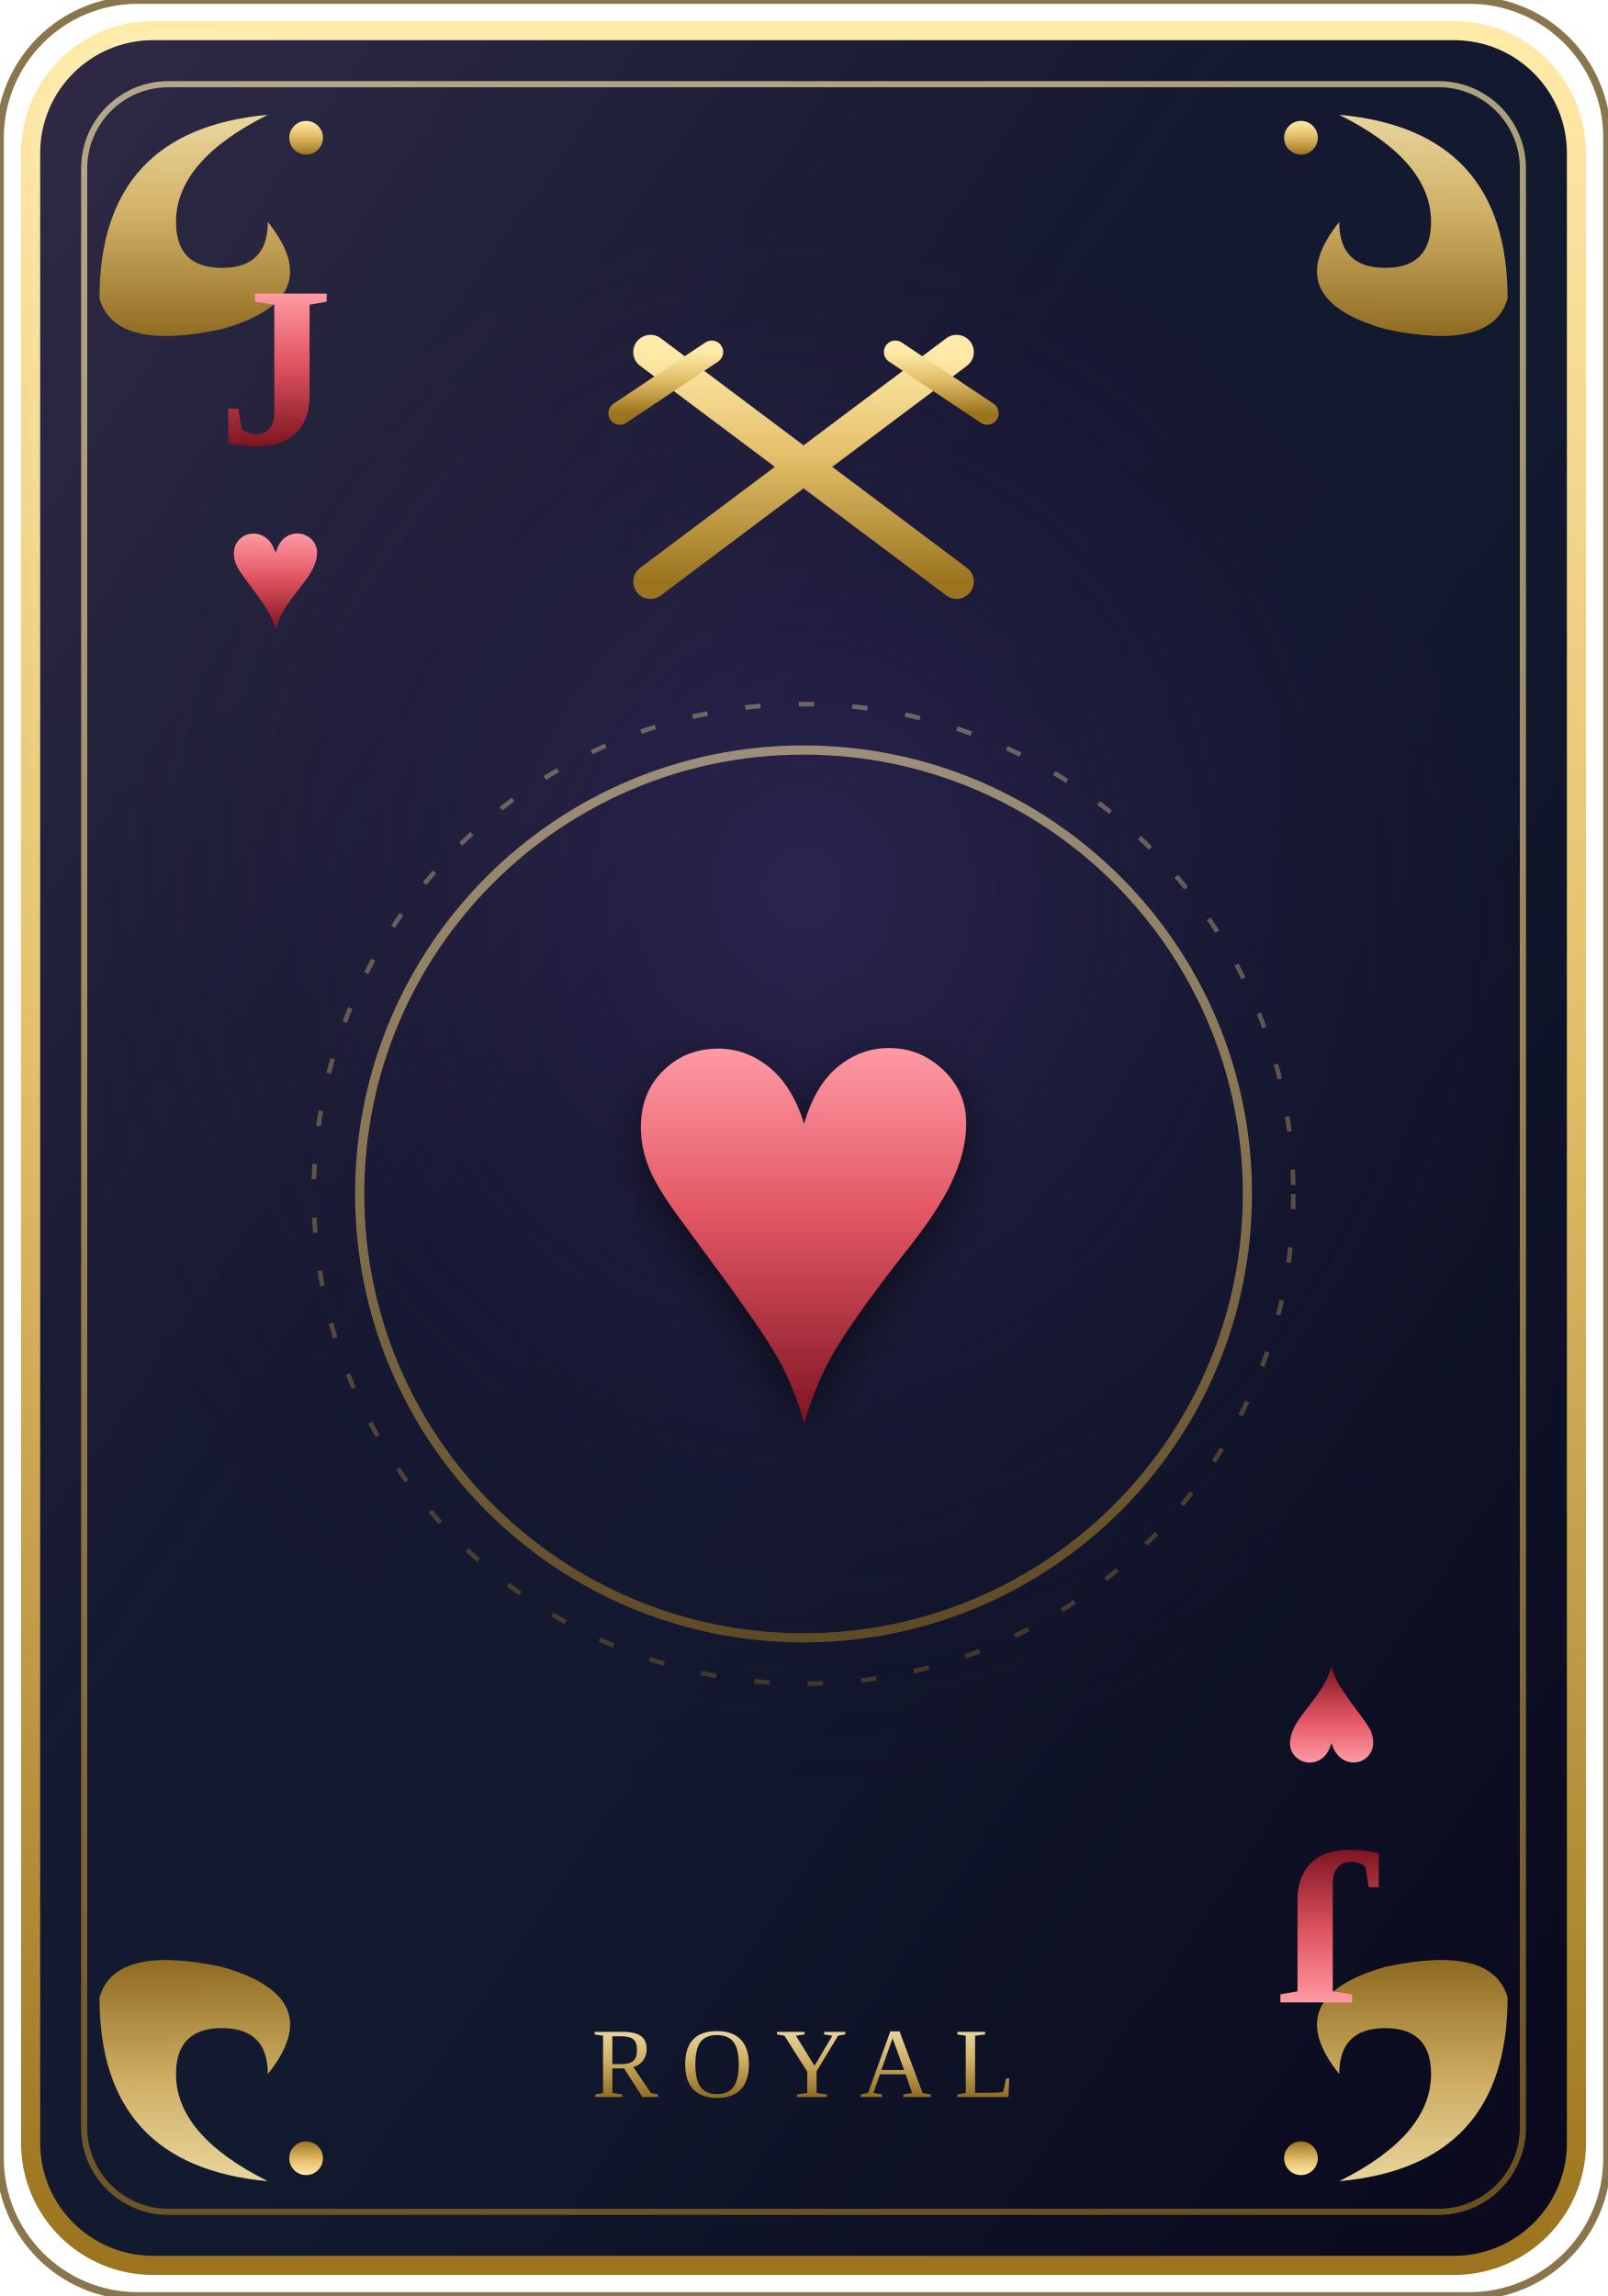
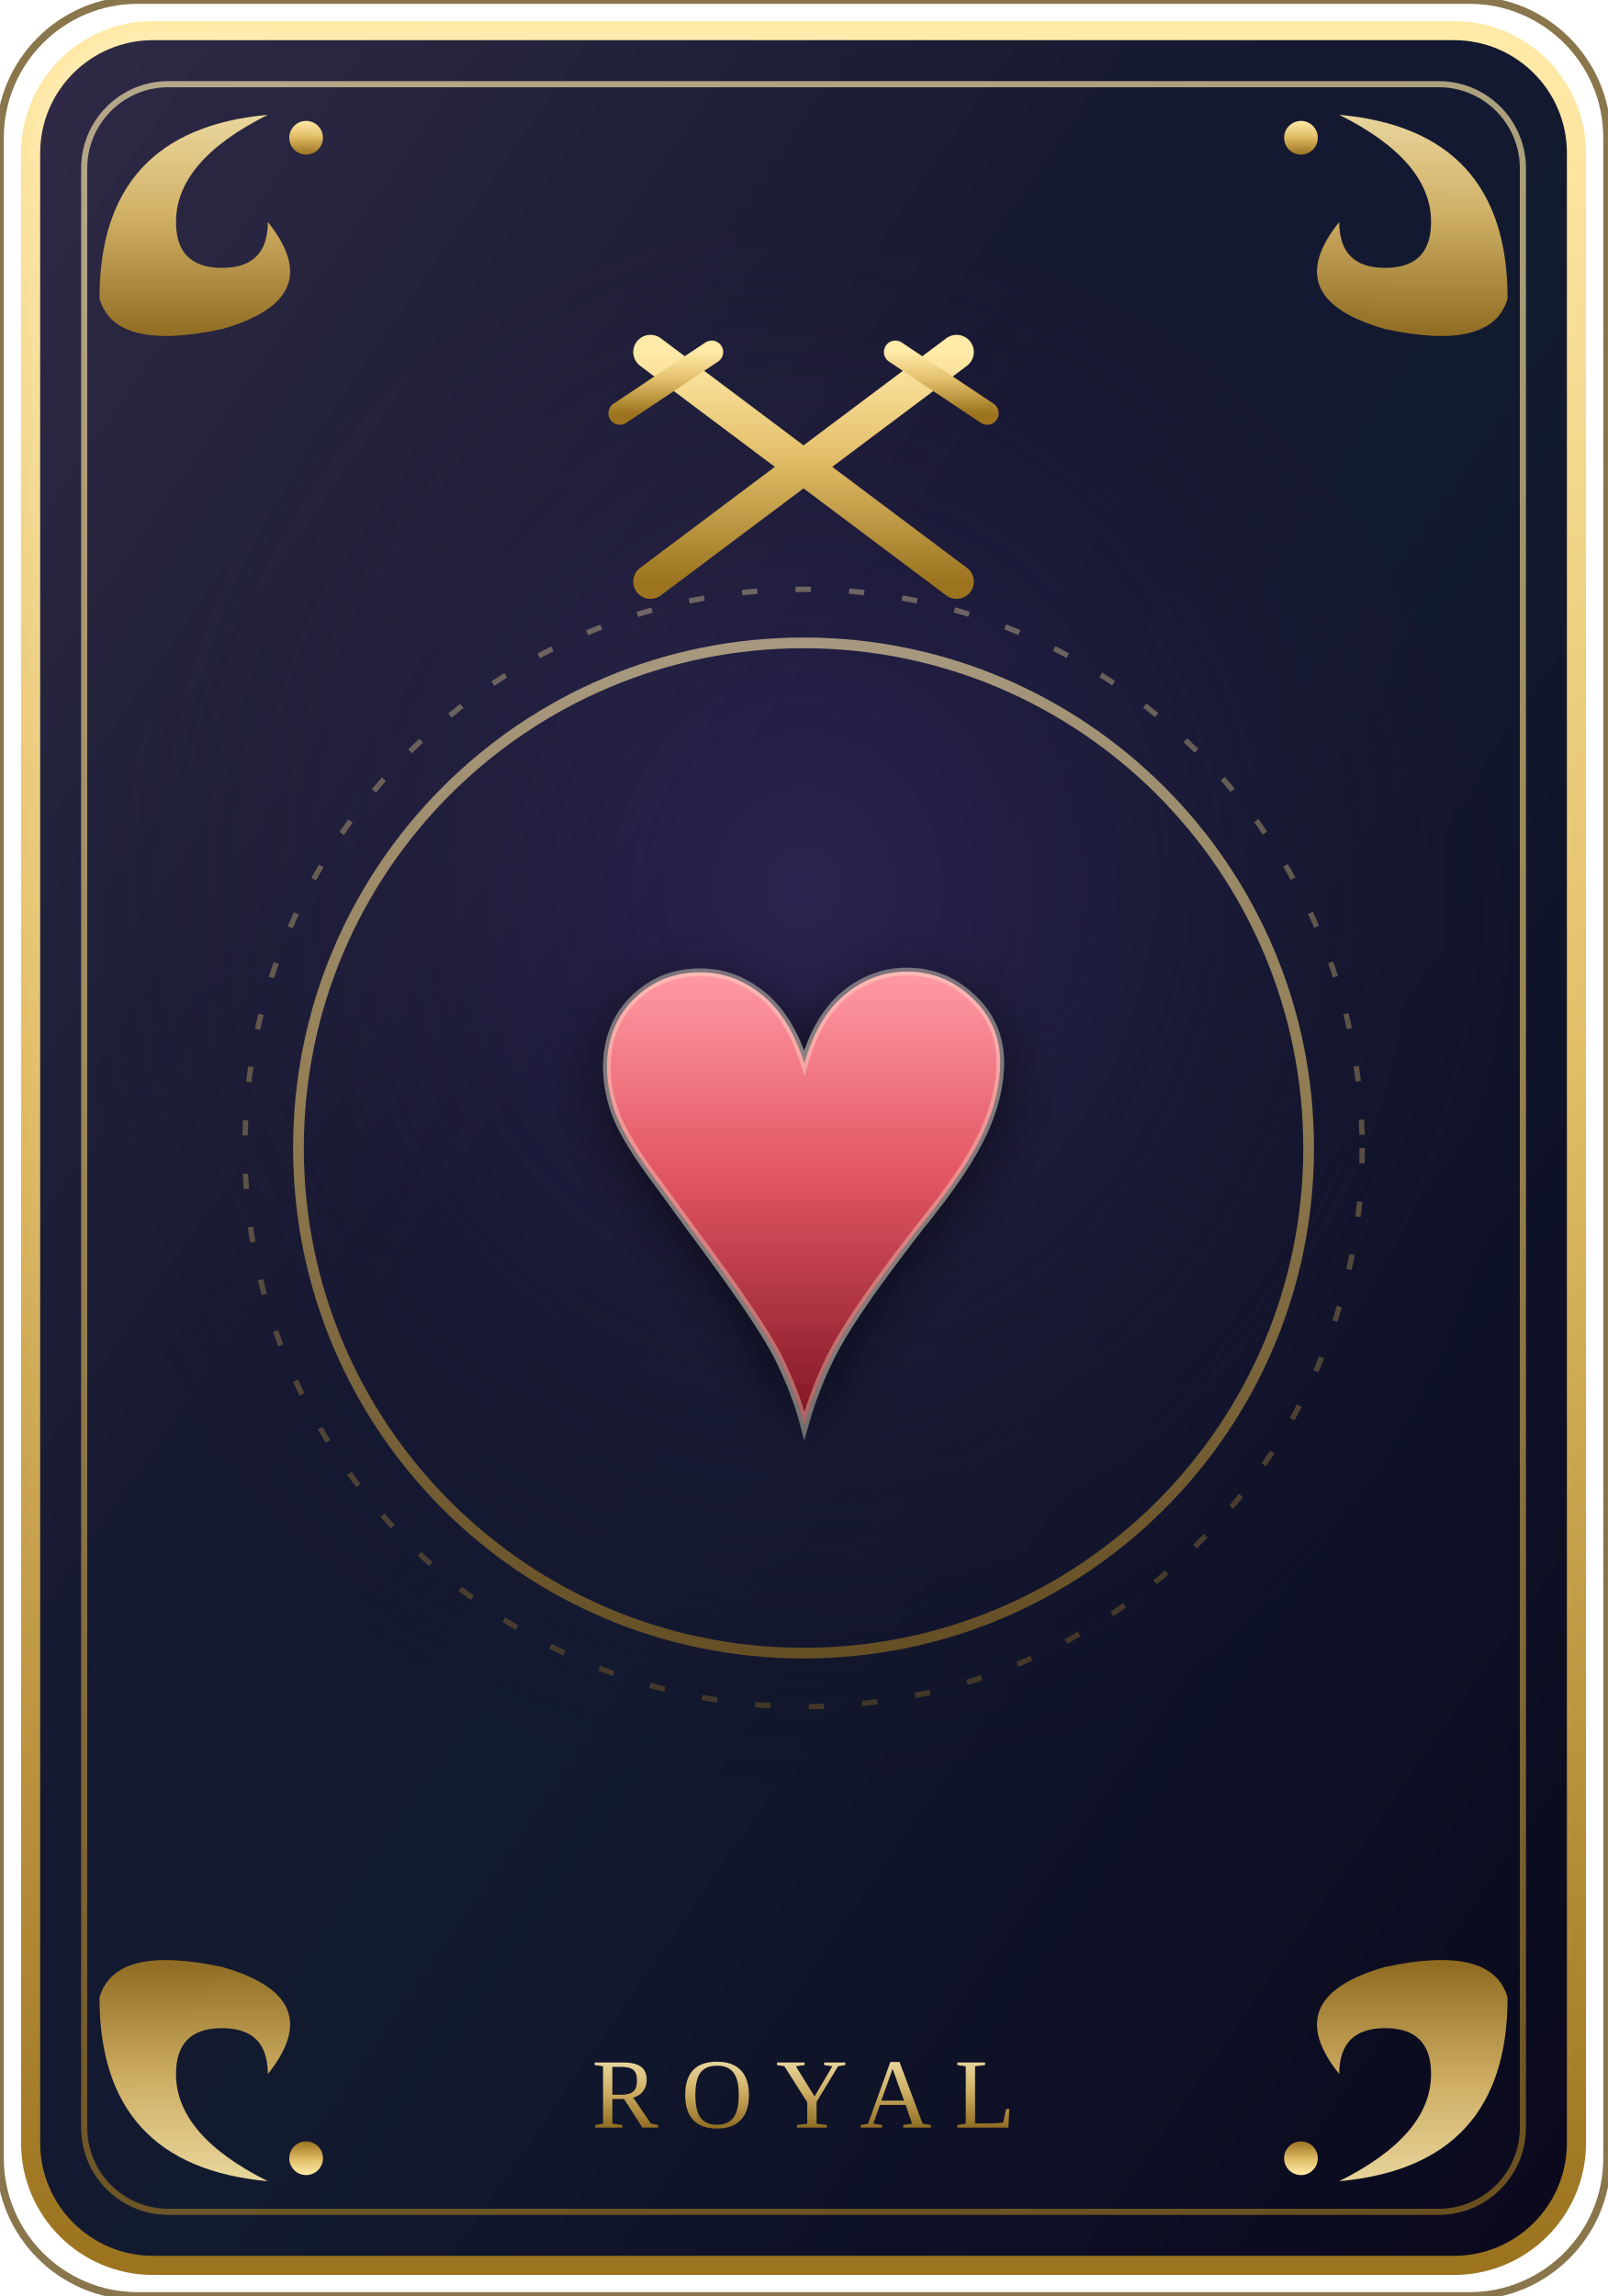
<svg xmlns="http://www.w3.org/2000/svg" viewBox="0 0 210 300">
  <defs>
    <linearGradient id="bg" x1="0" y1="0" x2="1" y2="1">
      <stop offset="0" stop-color="#1b1533" />
      <stop offset="0.55" stop-color="#121a30" />
      <stop offset="1" stop-color="#0a081c" />
    </linearGradient>
    <linearGradient id="gold" x1="0" y1="0" x2="0" y2="1">
      <stop offset="0" stop-color="#ffeaa8" />
      <stop offset="0.45" stop-color="#e3bf6a" />
      <stop offset="1" stop-color="#9c7420" />
    </linearGradient>
    <linearGradient id="ruby" x1="0" y1="0" x2="0" y2="1">
      <stop offset="0" stop-color="#ff9aa4" />
      <stop offset="0.45" stop-color="#e25563" />
      <stop offset="1" stop-color="#7e1522" />
    </linearGradient>
    <radialGradient id="glow" cx="0.5" cy="0.42" r="0.62">
      <stop offset="0" stop-color="#2c2450" />
      <stop offset="1" stop-color="rgba(20,16,40,0)" />
    </radialGradient>
    <linearGradient id="sheen" x1="0" y1="0" x2="1" y2="1">
      <stop offset="0" stop-color="rgba(255,255,255,0.09)" />
      <stop offset="0.4" stop-color="rgba(255,255,255,0)" />
    </linearGradient>
    <g id="flr">
      <path d="M0 26 Q0 4 22 2 Q10 8 10 16 Q10 22 16 22 Q22 22 22 16 Q30 26 16 30 Q2 33 0 26Z" fill="url(#gold)" opacity="0.9" />
      <circle cx="27" cy="5" r="2.2" fill="url(#gold)" />
    </g>
  </defs>
  <rect x="4" y="4" width="202" height="292" rx="16" fill="url(#bg)" stroke="url(#gold)" stroke-width="2.5" />
  <rect x="0" y="0" width="210" height="300" rx="18" fill="none" stroke="#6b5420" stroke-width="1" opacity="0.8" />
  <rect x="11" y="11" width="188" height="278" rx="11" fill="none" stroke="url(#gold)" stroke-width="0.8" opacity="0.65" />
  <ellipse cx="105" cy="132" rx="92.4" ry="102" fill="url(#glow)" />
  <rect x="4" y="4" width="202" height="292" rx="16" fill="url(#sheen)" />
  <use href="#flr" transform="translate(13,13)" />
  <use href="#flr" transform="translate(197,13) scale(-1,1)" />
  <use href="#flr" transform="translate(13,287) scale(1,-1)" />
  <use href="#flr" transform="translate(197,287) scale(-1,-1)" />
  <g transform="translate(105,60)" stroke="url(#gold)" stroke-width="4.5" stroke-linecap="round">
    <line x1="-20" y1="-14" x2="20" y2="16" />
    <line x1="20" y1="-14" x2="-20" y2="16" />
    <line x1="-24" y1="-6" x2="-12" y2="-14" stroke-width="3" />
    <line x1="24" y1="-6" x2="12" y2="-14" stroke-width="3" />
  </g>
-   <circle cx="105" cy="156" r="58" fill="none" stroke="url(#gold)" stroke-width="1.2" opacity="0.55" />
-   <circle cx="105" cy="156" r="64" fill="none" stroke="url(#gold)" stroke-width="0.6" opacity="0.35" stroke-dasharray="2 5" />
-   <text x="105" y="156" font-size="86" text-anchor="middle" dominant-baseline="central" fill="url(#ruby)" style="filter:drop-shadow(0 2px 3px rgba(0,0,0,0.55))">♥</text>
-   <text x="105" y="274" font-size="13" text-anchor="middle" fill="url(#gold)" opacity="0.9" font-family="Georgia, 'Times New Roman', serif" letter-spacing="3">ROYAL</text>
-   <g transform="translate(36,58)" text-anchor="middle">
-     <text y="0" font-size="30" font-weight="bold" font-family="Georgia, 'Times New Roman', serif" fill="url(#ruby)">J</text>
-     <text y="24" font-size="22" fill="url(#ruby)">♥</text>
-   </g>
-   <g transform="translate(174,242) rotate(180)" text-anchor="middle">
-     <text y="0" font-size="30" font-weight="bold" font-family="Georgia, 'Times New Roman', serif" fill="url(#ruby)">J</text>
-     <text y="24" font-size="22" fill="url(#ruby)">♥</text>
-   </g>
+   <circle cx="105" cy="150" r="66" fill="none" stroke="url(#gold)" stroke-width="1.4" opacity="0.6" />
+   <circle cx="105" cy="150" r="73" fill="none" stroke="url(#gold)" stroke-width="0.7" opacity="0.35" stroke-dasharray="2 5" />
+   <text x="105" y="150" font-size="104" text-anchor="middle" dominant-baseline="central" fill="url(#ruby)" stroke="rgba(255,244,214,0.35)" stroke-width="1" style="filter:drop-shadow(0 2px 4px rgba(0,0,0,0.6))">♥</text>
+   <text x="105" y="278" font-size="13" text-anchor="middle" fill="url(#gold)" opacity="0.9" font-family="Georgia, 'Times New Roman', serif" letter-spacing="3">ROYAL</text>
</svg>
